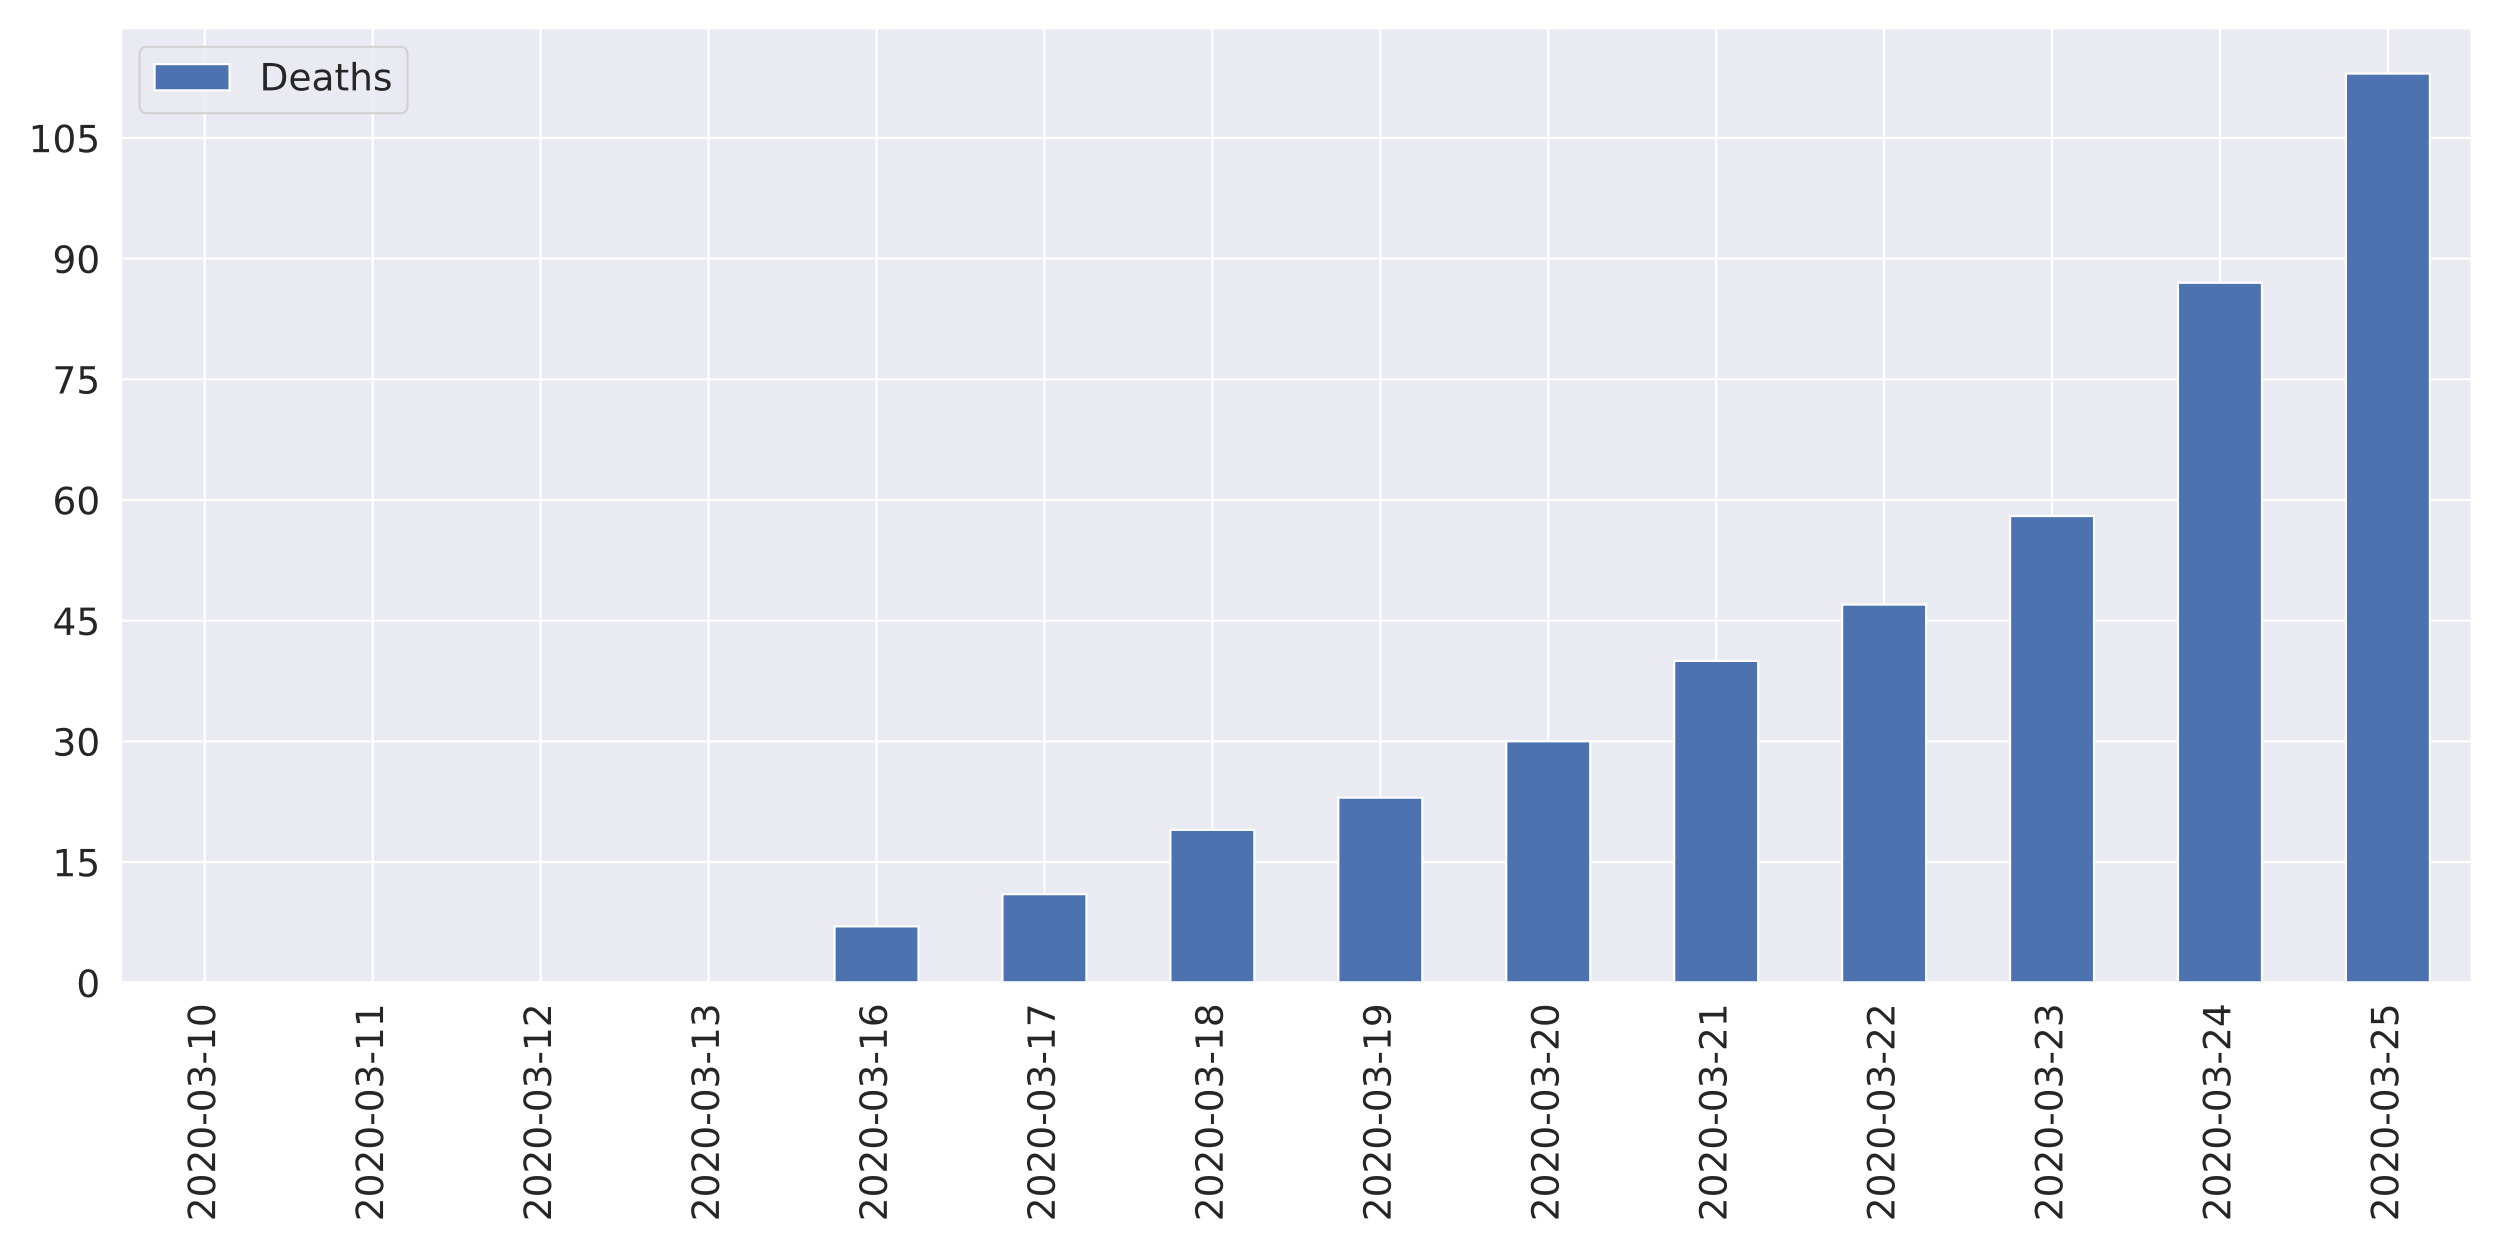
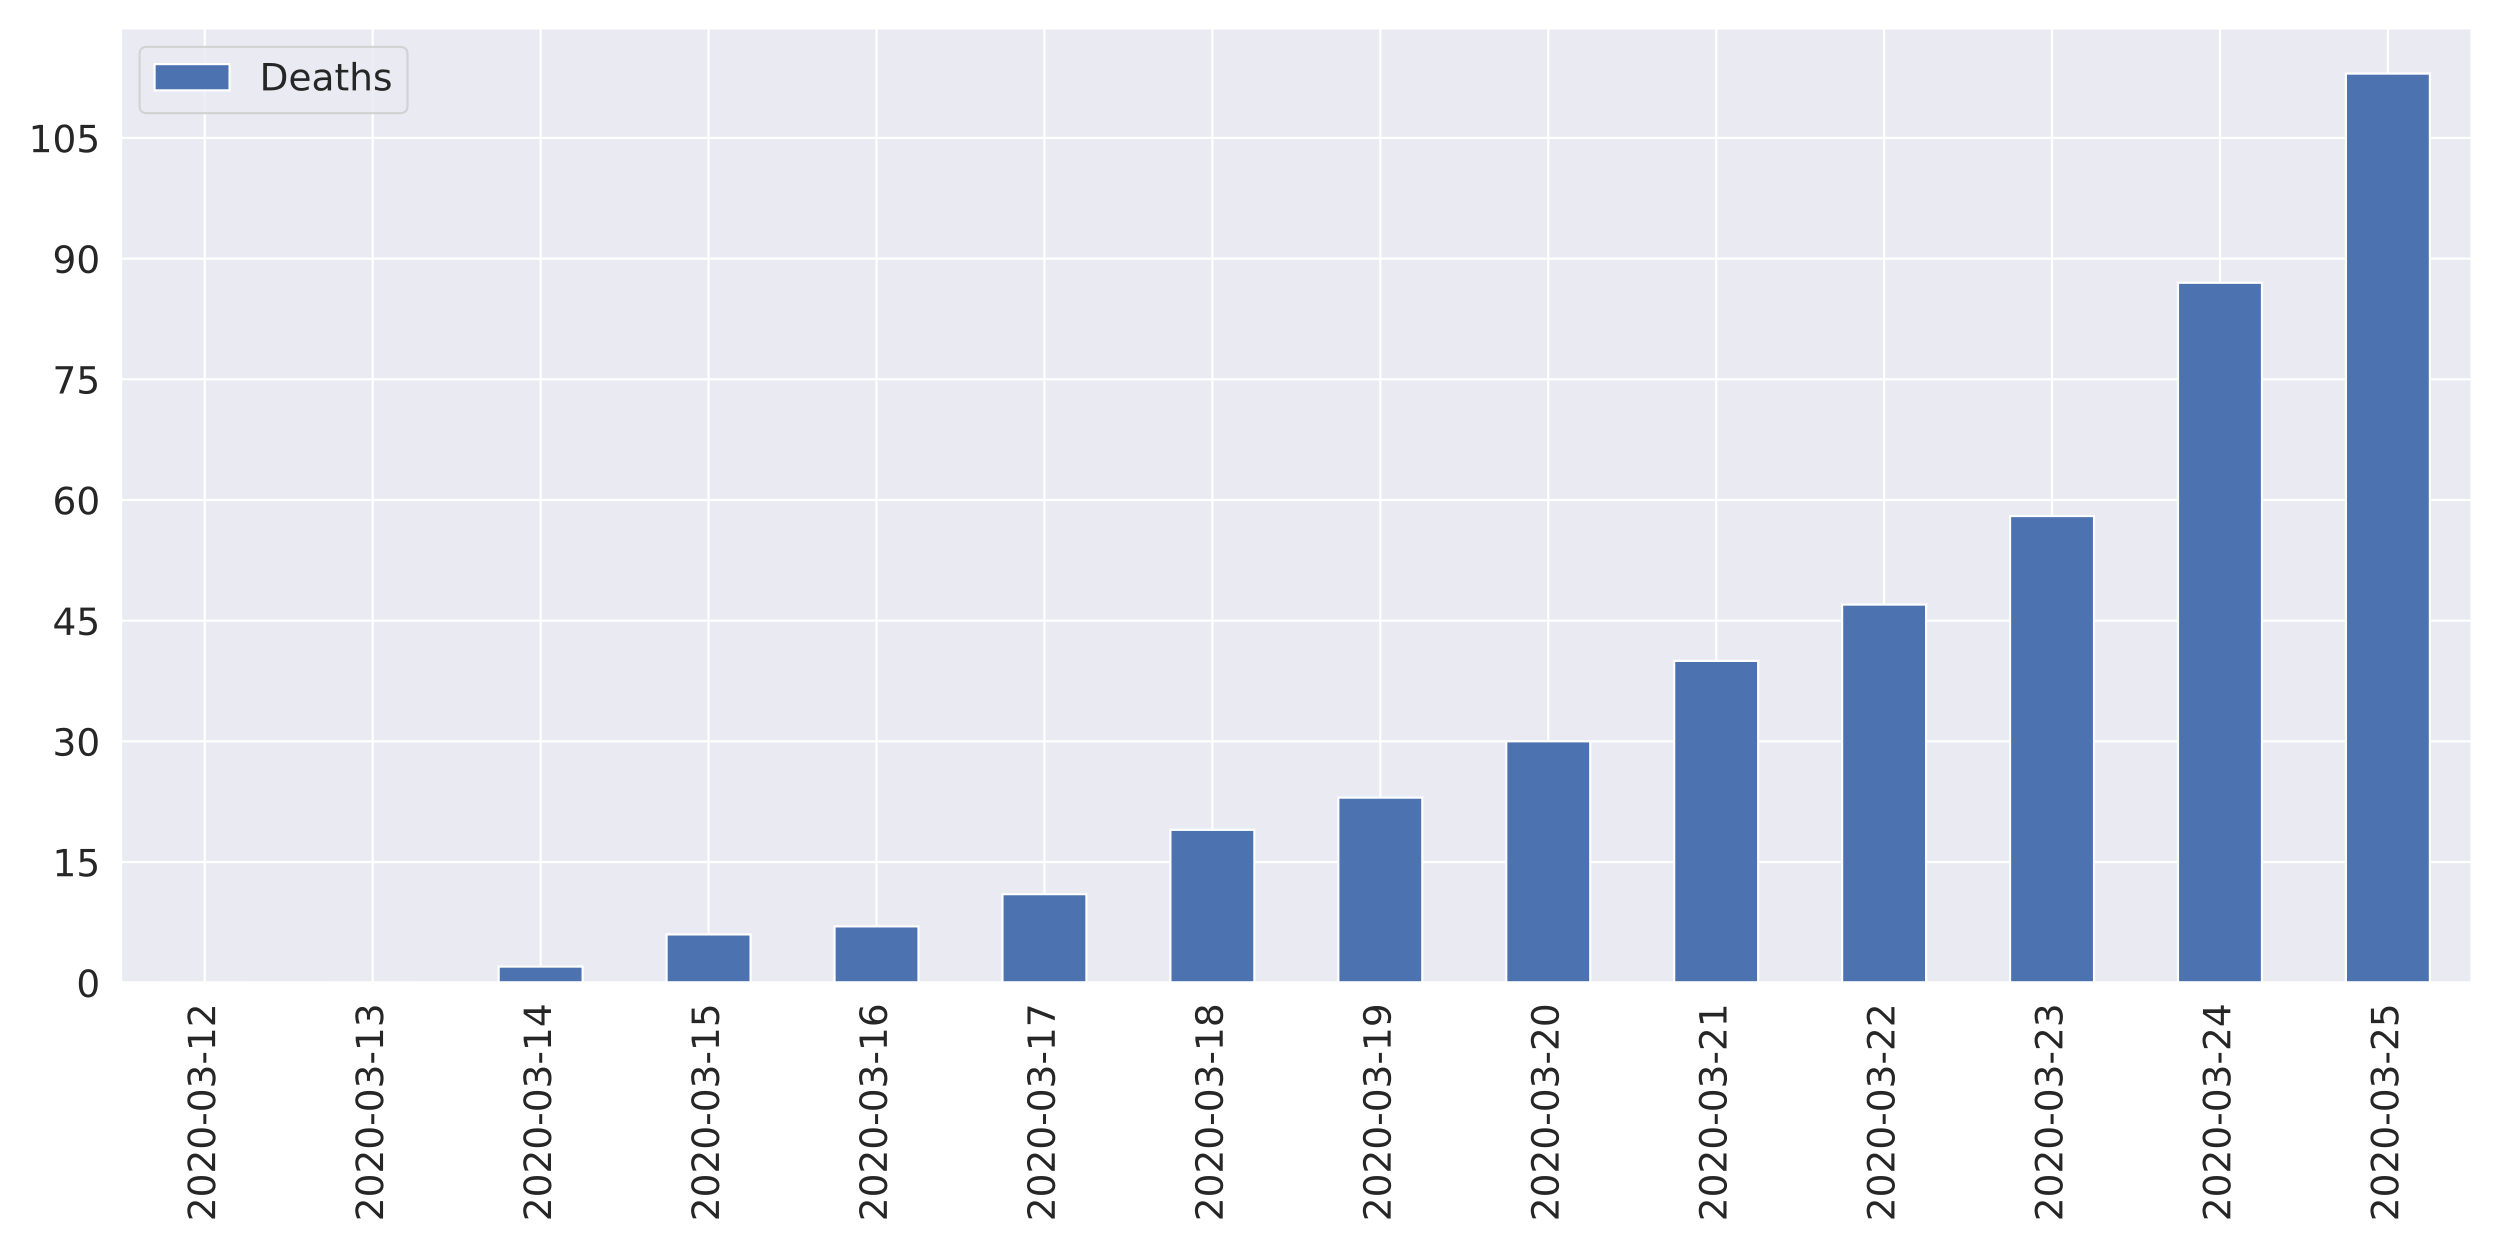
<svg xmlns="http://www.w3.org/2000/svg" xmlns:xlink="http://www.w3.org/1999/xlink" height="576pt" version="1.1" viewBox="0 0 1152 576" width="1152pt">
  <defs>
    <style type="text/css">
*{stroke-linecap:butt;stroke-linejoin:round;}
  </style>
  </defs>
  <g id="figure_1">
    <g id="patch_1">
      <path d="M 0 576  L 1152 576  L 1152 0  L 0 0  z " style="fill:#ffffff;" />
    </g>
    <g id="axes_1">
      <g id="patch_2">
        <path d="M 55.67 452.83  L 1139.04 452.83  L 1139.04 12.96  L 55.67 12.96  z " style="fill:#eaeaf2;" />
      </g>
      <g id="matplotlib.axis_1">
        <g id="xtick_1">
          <g id="line2d_1">
            <path clip-path="url(#p32ae984a57)" d="M 94.362 452.83  L 94.362 12.96  " style="fill:none;stroke:#ffffff;stroke-linecap:round;" />
          </g>
          <g id="text_1">
            <defs>
              <path d="M 19.188 8.297  L 53.609 8.297  L 53.609 0  L 7.328 0  L 7.328 8.297  Q 12.938 14.109 22.625 23.891  Q 32.328 33.688 34.812 36.531  Q 39.547 41.844 41.422 45.531  Q 43.312 49.219 43.312 52.781  Q 43.312 58.594 39.234 62.25  Q 35.156 65.922 28.609 65.922  Q 23.969 65.922 18.812 64.312  Q 13.672 62.703 7.812 59.422  L 7.812 69.391  Q 13.766 71.781 18.938 73  Q 24.125 74.219 28.422 74.219  Q 39.75 74.219 46.484 68.547  Q 53.219 62.891 53.219 53.422  Q 53.219 48.922 51.531 44.891  Q 49.859 40.875 45.406 35.406  Q 44.188 33.984 37.641 27.219  Q 31.109 20.453 19.188 8.297  z " id="DejaVuSans-50" />
              <path d="M 31.781 66.406  Q 24.172 66.406 20.328 58.906  Q 16.5 51.422 16.5 36.375  Q 16.5 21.391 20.328 13.891  Q 24.172 6.391 31.781 6.391  Q 39.453 6.391 43.281 13.891  Q 47.125 21.391 47.125 36.375  Q 47.125 51.422 43.281 58.906  Q 39.453 66.406 31.781 66.406  z M 31.781 74.219  Q 44.047 74.219 50.516 64.516  Q 56.984 54.828 56.984 36.375  Q 56.984 17.969 50.516 8.266  Q 44.047 -1.422 31.781 -1.422  Q 19.531 -1.422 13.062 8.266  Q 6.594 17.969 6.594 36.375  Q 6.594 54.828 13.062 64.516  Q 19.531 74.219 31.781 74.219  z " id="DejaVuSans-48" />
              <path d="M 4.891 31.391  L 31.203 31.391  L 31.203 23.391  L 4.891 23.391  z " id="DejaVuSans-45" />
              <path d="M 40.578 39.312  Q 47.656 37.797 51.625 33  Q 55.609 28.219 55.609 21.188  Q 55.609 10.406 48.188 4.484  Q 40.766 -1.422 27.094 -1.422  Q 22.516 -1.422 17.656 -0.516  Q 12.797 0.391 7.625 2.203  L 7.625 11.719  Q 11.719 9.328 16.594 8.109  Q 21.484 6.891 26.812 6.891  Q 36.078 6.891 40.938 10.547  Q 45.797 14.203 45.797 21.188  Q 45.797 27.641 41.281 31.266  Q 36.766 34.906 28.719 34.906  L 20.219 34.906  L 20.219 43.016  L 29.109 43.016  Q 36.375 43.016 40.234 45.922  Q 44.094 48.828 44.094 54.297  Q 44.094 59.906 40.109 62.906  Q 36.141 65.922 28.719 65.922  Q 24.656 65.922 20.016 65.031  Q 15.375 64.156 9.812 62.312  L 9.812 71.094  Q 15.438 72.656 20.344 73.438  Q 25.25 74.219 29.594 74.219  Q 40.828 74.219 47.359 69.109  Q 53.906 64.016 53.906 55.328  Q 53.906 49.266 50.438 45.094  Q 46.969 40.922 40.578 39.312  z " id="DejaVuSans-51" />
              <path d="M 12.406 8.297  L 28.516 8.297  L 28.516 63.922  L 10.984 60.406  L 10.984 69.391  L 28.422 72.906  L 38.281 72.906  L 38.281 8.297  L 54.391 8.297  L 54.391 0  L 12.406 0  z " id="DejaVuSans-49" />
            </defs>
            <g style="fill:#262626;" transform="translate(99.12999 562.7538)rotate(-90)scale(0.1728 -0.1728)">
              <use xlink:href="#DejaVuSans-50" />
              <use x="63.623" xlink:href="#DejaVuSans-48" />
              <use x="127.246" xlink:href="#DejaVuSans-50" />
              <use x="190.869" xlink:href="#DejaVuSans-48" />
              <use x="254.492" xlink:href="#DejaVuSans-45" />
              <use x="290.576" xlink:href="#DejaVuSans-48" />
              <use x="354.199" xlink:href="#DejaVuSans-51" />
              <use x="417.822" xlink:href="#DejaVuSans-45" />
              <use x="453.906" xlink:href="#DejaVuSans-49" />
-               <use x="517.529" xlink:href="#DejaVuSans-48" />
+               <use x="517.529" xlink:href="#DejaVuSans-50" />
            </g>
          </g>
        </g>
        <g id="xtick_2">
          <g id="line2d_2">
            <path clip-path="url(#p32ae984a57)" d="M 171.745 452.83  L 171.745 12.96  " style="fill:none;stroke:#ffffff;stroke-linecap:round;" />
          </g>
          <g id="text_2">
            <g style="fill:#262626;" transform="translate(176.5136 562.7538)rotate(-90)scale(0.1728 -0.1728)">
              <use xlink:href="#DejaVuSans-50" />
              <use x="63.623" xlink:href="#DejaVuSans-48" />
              <use x="127.246" xlink:href="#DejaVuSans-50" />
              <use x="190.869" xlink:href="#DejaVuSans-48" />
              <use x="254.492" xlink:href="#DejaVuSans-45" />
              <use x="290.576" xlink:href="#DejaVuSans-48" />
              <use x="354.199" xlink:href="#DejaVuSans-51" />
              <use x="417.822" xlink:href="#DejaVuSans-45" />
              <use x="453.906" xlink:href="#DejaVuSans-49" />
-               <use x="517.529" xlink:href="#DejaVuSans-49" />
+               <use x="517.529" xlink:href="#DejaVuSans-51" />
            </g>
          </g>
        </g>
        <g id="xtick_3">
          <g id="line2d_3">
            <path clip-path="url(#p32ae984a57)" d="M 249.129 452.83  L 249.129 12.96  " style="fill:none;stroke:#ffffff;stroke-linecap:round;" />
          </g>
          <g id="text_3">
+             <defs>
+               <path d="M 37.797 64.312  L 12.891 25.391  L 37.797 25.391  z M 35.203 72.906  L 47.609 72.906  L 47.609 25.391  L 58.016 25.391  L 58.016 17.188  L 47.609 17.188  L 47.609 0  L 37.797 0  L 37.797 17.188  L 4.891 17.188  L 4.891 26.703  z " id="DejaVuSans-52" />
+             </defs>
            <g style="fill:#262626;" transform="translate(253.8971 562.7538)rotate(-90)scale(0.1728 -0.1728)">
              <use xlink:href="#DejaVuSans-50" />
              <use x="63.623" xlink:href="#DejaVuSans-48" />
              <use x="127.246" xlink:href="#DejaVuSans-50" />
              <use x="190.869" xlink:href="#DejaVuSans-48" />
              <use x="254.492" xlink:href="#DejaVuSans-45" />
              <use x="290.576" xlink:href="#DejaVuSans-48" />
              <use x="354.199" xlink:href="#DejaVuSans-51" />
              <use x="417.822" xlink:href="#DejaVuSans-45" />
              <use x="453.906" xlink:href="#DejaVuSans-49" />
-               <use x="517.529" xlink:href="#DejaVuSans-50" />
+               <use x="517.529" xlink:href="#DejaVuSans-52" />
            </g>
          </g>
        </g>
        <g id="xtick_4">
          <g id="line2d_4">
            <path clip-path="url(#p32ae984a57)" d="M 326.512 452.83  L 326.512 12.96  " style="fill:none;stroke:#ffffff;stroke-linecap:round;" />
          </g>
          <g id="text_4">
+             <defs>
+               <path d="M 10.797 72.906  L 49.516 72.906  L 49.516 64.594  L 19.828 64.594  L 19.828 46.734  Q 21.969 47.469 24.109 47.828  Q 26.266 48.188 28.422 48.188  Q 40.625 48.188 47.75 41.5  Q 54.891 34.812 54.891 23.391  Q 54.891 11.625 47.562 5.094  Q 40.234 -1.422 26.906 -1.422  Q 22.312 -1.422 17.547 -0.641  Q 12.797 0.141 7.719 1.703  L 7.719 11.625  Q 12.109 9.234 16.797 8.062  Q 21.484 6.891 26.703 6.891  Q 35.156 6.891 40.078 11.328  Q 45.016 15.766 45.016 23.391  Q 45.016 31 40.078 35.438  Q 35.156 39.891 26.703 39.891  Q 22.75 39.891 18.812 39.016  Q 14.891 38.141 10.797 36.281  z " id="DejaVuSans-53" />
+             </defs>
            <g style="fill:#262626;" transform="translate(331.2807 562.7538)rotate(-90)scale(0.1728 -0.1728)">
              <use xlink:href="#DejaVuSans-50" />
              <use x="63.623" xlink:href="#DejaVuSans-48" />
              <use x="127.246" xlink:href="#DejaVuSans-50" />
              <use x="190.869" xlink:href="#DejaVuSans-48" />
              <use x="254.492" xlink:href="#DejaVuSans-45" />
              <use x="290.576" xlink:href="#DejaVuSans-48" />
              <use x="354.199" xlink:href="#DejaVuSans-51" />
              <use x="417.822" xlink:href="#DejaVuSans-45" />
              <use x="453.906" xlink:href="#DejaVuSans-49" />
-               <use x="517.529" xlink:href="#DejaVuSans-51" />
+               <use x="517.529" xlink:href="#DejaVuSans-53" />
            </g>
          </g>
        </g>
        <g id="xtick_5">
          <g id="line2d_5">
            <path clip-path="url(#p32ae984a57)" d="M 403.896 452.83  L 403.896 12.96  " style="fill:none;stroke:#ffffff;stroke-linecap:round;" />
          </g>
          <g id="text_5">
            <defs>
              <path d="M 33.016 40.375  Q 26.375 40.375 22.484 35.828  Q 18.609 31.297 18.609 23.391  Q 18.609 15.531 22.484 10.953  Q 26.375 6.391 33.016 6.391  Q 39.656 6.391 43.531 10.953  Q 47.406 15.531 47.406 23.391  Q 47.406 31.297 43.531 35.828  Q 39.656 40.375 33.016 40.375  z M 52.594 71.297  L 52.594 62.312  Q 48.875 64.062 45.094 64.984  Q 41.312 65.922 37.594 65.922  Q 27.828 65.922 22.672 59.328  Q 17.531 52.734 16.797 39.406  Q 19.672 43.656 24.016 45.922  Q 28.375 48.188 33.594 48.188  Q 44.578 48.188 50.953 41.516  Q 57.328 34.859 57.328 23.391  Q 57.328 12.156 50.688 5.359  Q 44.047 -1.422 33.016 -1.422  Q 20.359 -1.422 13.672 8.266  Q 6.984 17.969 6.984 36.375  Q 6.984 53.656 15.188 63.938  Q 23.391 74.219 37.203 74.219  Q 40.922 74.219 44.703 73.484  Q 48.484 72.75 52.594 71.297  z " id="DejaVuSans-54" />
            </defs>
            <g style="fill:#262626;" transform="translate(408.6643 562.7538)rotate(-90)scale(0.1728 -0.1728)">
              <use xlink:href="#DejaVuSans-50" />
              <use x="63.623" xlink:href="#DejaVuSans-48" />
              <use x="127.246" xlink:href="#DejaVuSans-50" />
              <use x="190.869" xlink:href="#DejaVuSans-48" />
              <use x="254.492" xlink:href="#DejaVuSans-45" />
              <use x="290.576" xlink:href="#DejaVuSans-48" />
              <use x="354.199" xlink:href="#DejaVuSans-51" />
              <use x="417.822" xlink:href="#DejaVuSans-45" />
              <use x="453.906" xlink:href="#DejaVuSans-49" />
              <use x="517.529" xlink:href="#DejaVuSans-54" />
            </g>
          </g>
        </g>
        <g id="xtick_6">
          <g id="line2d_6">
            <path clip-path="url(#p32ae984a57)" d="M 481.28 452.83  L 481.28 12.96  " style="fill:none;stroke:#ffffff;stroke-linecap:round;" />
          </g>
          <g id="text_6">
            <defs>
              <path d="M 8.203 72.906  L 55.078 72.906  L 55.078 68.703  L 28.609 0  L 18.312 0  L 43.219 64.594  L 8.203 64.594  z " id="DejaVuSans-55" />
            </defs>
            <g style="fill:#262626;" transform="translate(486.0478 562.7538)rotate(-90)scale(0.1728 -0.1728)">
              <use xlink:href="#DejaVuSans-50" />
              <use x="63.623" xlink:href="#DejaVuSans-48" />
              <use x="127.246" xlink:href="#DejaVuSans-50" />
              <use x="190.869" xlink:href="#DejaVuSans-48" />
              <use x="254.492" xlink:href="#DejaVuSans-45" />
              <use x="290.576" xlink:href="#DejaVuSans-48" />
              <use x="354.199" xlink:href="#DejaVuSans-51" />
              <use x="417.822" xlink:href="#DejaVuSans-45" />
              <use x="453.906" xlink:href="#DejaVuSans-49" />
              <use x="517.529" xlink:href="#DejaVuSans-55" />
            </g>
          </g>
        </g>
        <g id="xtick_7">
          <g id="line2d_7">
            <path clip-path="url(#p32ae984a57)" d="M 558.663 452.83  L 558.663 12.96  " style="fill:none;stroke:#ffffff;stroke-linecap:round;" />
          </g>
          <g id="text_7">
            <defs>
              <path d="M 31.781 34.625  Q 24.75 34.625 20.719 30.859  Q 16.703 27.094 16.703 20.516  Q 16.703 13.922 20.719 10.156  Q 24.75 6.391 31.781 6.391  Q 38.812 6.391 42.859 10.172  Q 46.922 13.969 46.922 20.516  Q 46.922 27.094 42.891 30.859  Q 38.875 34.625 31.781 34.625  z M 21.922 38.812  Q 15.578 40.375 12.031 44.719  Q 8.5 49.078 8.5 55.328  Q 8.5 64.062 14.719 69.141  Q 20.953 74.219 31.781 74.219  Q 42.672 74.219 48.875 69.141  Q 55.078 64.062 55.078 55.328  Q 55.078 49.078 51.531 44.719  Q 48 40.375 41.703 38.812  Q 48.828 37.156 52.797 32.312  Q 56.781 27.484 56.781 20.516  Q 56.781 9.906 50.312 4.234  Q 43.844 -1.422 31.781 -1.422  Q 19.734 -1.422 13.25 4.234  Q 6.781 9.906 6.781 20.516  Q 6.781 27.484 10.781 32.312  Q 14.797 37.156 21.922 38.812  z M 18.312 54.391  Q 18.312 48.734 21.844 45.562  Q 25.391 42.391 31.781 42.391  Q 38.141 42.391 41.719 45.562  Q 45.312 48.734 45.312 54.391  Q 45.312 60.062 41.719 63.234  Q 38.141 66.406 31.781 66.406  Q 25.391 66.406 21.844 63.234  Q 18.312 60.062 18.312 54.391  z " id="DejaVuSans-56" />
            </defs>
            <g style="fill:#262626;" transform="translate(563.4314 562.7538)rotate(-90)scale(0.1728 -0.1728)">
              <use xlink:href="#DejaVuSans-50" />
              <use x="63.623" xlink:href="#DejaVuSans-48" />
              <use x="127.246" xlink:href="#DejaVuSans-50" />
              <use x="190.869" xlink:href="#DejaVuSans-48" />
              <use x="254.492" xlink:href="#DejaVuSans-45" />
              <use x="290.576" xlink:href="#DejaVuSans-48" />
              <use x="354.199" xlink:href="#DejaVuSans-51" />
              <use x="417.822" xlink:href="#DejaVuSans-45" />
              <use x="453.906" xlink:href="#DejaVuSans-49" />
              <use x="517.529" xlink:href="#DejaVuSans-56" />
            </g>
          </g>
        </g>
        <g id="xtick_8">
          <g id="line2d_8">
            <path clip-path="url(#p32ae984a57)" d="M 636.047 452.83  L 636.047 12.96  " style="fill:none;stroke:#ffffff;stroke-linecap:round;" />
          </g>
          <g id="text_8">
            <defs>
              <path d="M 10.984 1.516  L 10.984 10.5  Q 14.703 8.734 18.5 7.812  Q 22.312 6.891 25.984 6.891  Q 35.75 6.891 40.891 13.453  Q 46.047 20.016 46.781 33.406  Q 43.953 29.203 39.594 26.953  Q 35.25 24.703 29.984 24.703  Q 19.047 24.703 12.672 31.312  Q 6.297 37.938 6.297 49.422  Q 6.297 60.641 12.938 67.422  Q 19.578 74.219 30.609 74.219  Q 43.266 74.219 49.922 64.516  Q 56.594 54.828 56.594 36.375  Q 56.594 19.141 48.406 8.859  Q 40.234 -1.422 26.422 -1.422  Q 22.703 -1.422 18.891 -0.688  Q 15.094 0.047 10.984 1.516  z M 30.609 32.422  Q 37.25 32.422 41.125 36.953  Q 45.016 41.5 45.016 49.422  Q 45.016 57.281 41.125 61.844  Q 37.25 66.406 30.609 66.406  Q 23.969 66.406 20.094 61.844  Q 16.219 57.281 16.219 49.422  Q 16.219 41.5 20.094 36.953  Q 23.969 32.422 30.609 32.422  z " id="DejaVuSans-57" />
            </defs>
            <g style="fill:#262626;" transform="translate(640.815 562.7538)rotate(-90)scale(0.1728 -0.1728)">
              <use xlink:href="#DejaVuSans-50" />
              <use x="63.623" xlink:href="#DejaVuSans-48" />
              <use x="127.246" xlink:href="#DejaVuSans-50" />
              <use x="190.869" xlink:href="#DejaVuSans-48" />
              <use x="254.492" xlink:href="#DejaVuSans-45" />
              <use x="290.576" xlink:href="#DejaVuSans-48" />
              <use x="354.199" xlink:href="#DejaVuSans-51" />
              <use x="417.822" xlink:href="#DejaVuSans-45" />
              <use x="453.906" xlink:href="#DejaVuSans-49" />
              <use x="517.529" xlink:href="#DejaVuSans-57" />
            </g>
          </g>
        </g>
        <g id="xtick_9">
          <g id="line2d_9">
            <path clip-path="url(#p32ae984a57)" d="M 713.43 452.83  L 713.43 12.96  " style="fill:none;stroke:#ffffff;stroke-linecap:round;" />
          </g>
          <g id="text_9">
            <g style="fill:#262626;" transform="translate(718.1986 562.7538)rotate(-90)scale(0.1728 -0.1728)">
              <use xlink:href="#DejaVuSans-50" />
              <use x="63.623" xlink:href="#DejaVuSans-48" />
              <use x="127.246" xlink:href="#DejaVuSans-50" />
              <use x="190.869" xlink:href="#DejaVuSans-48" />
              <use x="254.492" xlink:href="#DejaVuSans-45" />
              <use x="290.576" xlink:href="#DejaVuSans-48" />
              <use x="354.199" xlink:href="#DejaVuSans-51" />
              <use x="417.822" xlink:href="#DejaVuSans-45" />
              <use x="453.906" xlink:href="#DejaVuSans-50" />
              <use x="517.529" xlink:href="#DejaVuSans-48" />
            </g>
          </g>
        </g>
        <g id="xtick_10">
          <g id="line2d_10">
            <path clip-path="url(#p32ae984a57)" d="M 790.814 452.83  L 790.814 12.96  " style="fill:none;stroke:#ffffff;stroke-linecap:round;" />
          </g>
          <g id="text_10">
            <g style="fill:#262626;" transform="translate(795.5821 562.7538)rotate(-90)scale(0.1728 -0.1728)">
              <use xlink:href="#DejaVuSans-50" />
              <use x="63.623" xlink:href="#DejaVuSans-48" />
              <use x="127.246" xlink:href="#DejaVuSans-50" />
              <use x="190.869" xlink:href="#DejaVuSans-48" />
              <use x="254.492" xlink:href="#DejaVuSans-45" />
              <use x="290.576" xlink:href="#DejaVuSans-48" />
              <use x="354.199" xlink:href="#DejaVuSans-51" />
              <use x="417.822" xlink:href="#DejaVuSans-45" />
              <use x="453.906" xlink:href="#DejaVuSans-50" />
              <use x="517.529" xlink:href="#DejaVuSans-49" />
            </g>
          </g>
        </g>
        <g id="xtick_11">
          <g id="line2d_11">
            <path clip-path="url(#p32ae984a57)" d="M 868.197 452.83  L 868.197 12.96  " style="fill:none;stroke:#ffffff;stroke-linecap:round;" />
          </g>
          <g id="text_11">
            <g style="fill:#262626;" transform="translate(872.9657 562.7538)rotate(-90)scale(0.1728 -0.1728)">
              <use xlink:href="#DejaVuSans-50" />
              <use x="63.623" xlink:href="#DejaVuSans-48" />
              <use x="127.246" xlink:href="#DejaVuSans-50" />
              <use x="190.869" xlink:href="#DejaVuSans-48" />
              <use x="254.492" xlink:href="#DejaVuSans-45" />
              <use x="290.576" xlink:href="#DejaVuSans-48" />
              <use x="354.199" xlink:href="#DejaVuSans-51" />
              <use x="417.822" xlink:href="#DejaVuSans-45" />
              <use x="453.906" xlink:href="#DejaVuSans-50" />
              <use x="517.529" xlink:href="#DejaVuSans-50" />
            </g>
          </g>
        </g>
        <g id="xtick_12">
          <g id="line2d_12">
            <path clip-path="url(#p32ae984a57)" d="M 945.581 452.83  L 945.581 12.96  " style="fill:none;stroke:#ffffff;stroke-linecap:round;" />
          </g>
          <g id="text_12">
            <g style="fill:#262626;" transform="translate(950.3493 562.7538)rotate(-90)scale(0.1728 -0.1728)">
              <use xlink:href="#DejaVuSans-50" />
              <use x="63.623" xlink:href="#DejaVuSans-48" />
              <use x="127.246" xlink:href="#DejaVuSans-50" />
              <use x="190.869" xlink:href="#DejaVuSans-48" />
              <use x="254.492" xlink:href="#DejaVuSans-45" />
              <use x="290.576" xlink:href="#DejaVuSans-48" />
              <use x="354.199" xlink:href="#DejaVuSans-51" />
              <use x="417.822" xlink:href="#DejaVuSans-45" />
              <use x="453.906" xlink:href="#DejaVuSans-50" />
              <use x="517.529" xlink:href="#DejaVuSans-51" />
            </g>
          </g>
        </g>
        <g id="xtick_13">
          <g id="line2d_13">
            <path clip-path="url(#p32ae984a57)" d="M 1022.965 452.83  L 1022.965 12.96  " style="fill:none;stroke:#ffffff;stroke-linecap:round;" />
          </g>
          <g id="text_13">
-             <defs>
-               <path d="M 37.797 64.312  L 12.891 25.391  L 37.797 25.391  z M 35.203 72.906  L 47.609 72.906  L 47.609 25.391  L 58.016 25.391  L 58.016 17.188  L 47.609 17.188  L 47.609 0  L 37.797 0  L 37.797 17.188  L 4.891 17.188  L 4.891 26.703  z " id="DejaVuSans-52" />
-             </defs>
            <g style="fill:#262626;" transform="translate(1027.733 562.7538)rotate(-90)scale(0.1728 -0.1728)">
              <use xlink:href="#DejaVuSans-50" />
              <use x="63.623" xlink:href="#DejaVuSans-48" />
              <use x="127.246" xlink:href="#DejaVuSans-50" />
              <use x="190.869" xlink:href="#DejaVuSans-48" />
              <use x="254.492" xlink:href="#DejaVuSans-45" />
              <use x="290.576" xlink:href="#DejaVuSans-48" />
              <use x="354.199" xlink:href="#DejaVuSans-51" />
              <use x="417.822" xlink:href="#DejaVuSans-45" />
              <use x="453.906" xlink:href="#DejaVuSans-50" />
              <use x="517.529" xlink:href="#DejaVuSans-52" />
            </g>
          </g>
        </g>
        <g id="xtick_14">
          <g id="line2d_14">
            <path clip-path="url(#p32ae984a57)" d="M 1100.348 452.83  L 1100.348 12.96  " style="fill:none;stroke:#ffffff;stroke-linecap:round;" />
          </g>
          <g id="text_14">
-             <defs>
-               <path d="M 10.797 72.906  L 49.516 72.906  L 49.516 64.594  L 19.828 64.594  L 19.828 46.734  Q 21.969 47.469 24.109 47.828  Q 26.266 48.188 28.422 48.188  Q 40.625 48.188 47.75 41.5  Q 54.891 34.812 54.891 23.391  Q 54.891 11.625 47.562 5.094  Q 40.234 -1.422 26.906 -1.422  Q 22.312 -1.422 17.547 -0.641  Q 12.797 0.141 7.719 1.703  L 7.719 11.625  Q 12.109 9.234 16.797 8.062  Q 21.484 6.891 26.703 6.891  Q 35.156 6.891 40.078 11.328  Q 45.016 15.766 45.016 23.391  Q 45.016 31 40.078 35.438  Q 35.156 39.891 26.703 39.891  Q 22.75 39.891 18.812 39.016  Q 14.891 38.141 10.797 36.281  z " id="DejaVuSans-53" />
-             </defs>
            <g style="fill:#262626;" transform="translate(1105.116 562.7538)rotate(-90)scale(0.1728 -0.1728)">
              <use xlink:href="#DejaVuSans-50" />
              <use x="63.623" xlink:href="#DejaVuSans-48" />
              <use x="127.246" xlink:href="#DejaVuSans-50" />
              <use x="190.869" xlink:href="#DejaVuSans-48" />
              <use x="254.492" xlink:href="#DejaVuSans-45" />
              <use x="290.576" xlink:href="#DejaVuSans-48" />
              <use x="354.199" xlink:href="#DejaVuSans-51" />
              <use x="417.822" xlink:href="#DejaVuSans-45" />
              <use x="453.906" xlink:href="#DejaVuSans-50" />
              <use x="517.529" xlink:href="#DejaVuSans-53" />
            </g>
          </g>
        </g>
      </g>
      <g id="matplotlib.axis_2">
        <g id="ytick_1">
          <g id="line2d_15">
            <path clip-path="url(#p32ae984a57)" d="M 55.67 452.83  L 1139.04 452.83  " style="fill:none;stroke:#ffffff;stroke-linecap:round;" />
          </g>
          <g id="text_15">
            <g style="fill:#262626;" transform="translate(35.1756 459.3951)scale(0.1728 -0.1728)">
              <use xlink:href="#DejaVuSans-48" />
            </g>
          </g>
        </g>
        <g id="ytick_2">
          <g id="line2d_16">
            <path clip-path="url(#p32ae984a57)" d="M 55.67 397.221  L 1139.04 397.221  " style="fill:none;stroke:#ffffff;stroke-linecap:round;" />
          </g>
          <g id="text_16">
            <g style="fill:#262626;" transform="translate(24.1812 403.7857)scale(0.1728 -0.1728)">
              <use xlink:href="#DejaVuSans-49" />
              <use x="63.623" xlink:href="#DejaVuSans-53" />
            </g>
          </g>
        </g>
        <g id="ytick_3">
          <g id="line2d_17">
            <path clip-path="url(#p32ae984a57)" d="M 55.67 341.611  L 1139.04 341.611  " style="fill:none;stroke:#ffffff;stroke-linecap:round;" />
          </g>
          <g id="text_17">
            <g style="fill:#262626;" transform="translate(24.1812 348.1763)scale(0.1728 -0.1728)">
              <use xlink:href="#DejaVuSans-51" />
              <use x="63.623" xlink:href="#DejaVuSans-48" />
            </g>
          </g>
        </g>
        <g id="ytick_4">
          <g id="line2d_18">
            <path clip-path="url(#p32ae984a57)" d="M 55.67 286.002  L 1139.04 286.002  " style="fill:none;stroke:#ffffff;stroke-linecap:round;" />
          </g>
          <g id="text_18">
            <g style="fill:#262626;" transform="translate(24.1812 292.567)scale(0.1728 -0.1728)">
              <use xlink:href="#DejaVuSans-52" />
              <use x="63.623" xlink:href="#DejaVuSans-53" />
            </g>
          </g>
        </g>
        <g id="ytick_5">
          <g id="line2d_19">
            <path clip-path="url(#p32ae984a57)" d="M 55.67 230.393  L 1139.04 230.393  " style="fill:none;stroke:#ffffff;stroke-linecap:round;" />
          </g>
          <g id="text_19">
            <g style="fill:#262626;" transform="translate(24.1812 236.9576)scale(0.1728 -0.1728)">
              <use xlink:href="#DejaVuSans-54" />
              <use x="63.623" xlink:href="#DejaVuSans-48" />
            </g>
          </g>
        </g>
        <g id="ytick_6">
          <g id="line2d_20">
            <path clip-path="url(#p32ae984a57)" d="M 55.67 174.783  L 1139.04 174.783  " style="fill:none;stroke:#ffffff;stroke-linecap:round;" />
          </g>
          <g id="text_20">
            <g style="fill:#262626;" transform="translate(24.1812 181.3483)scale(0.1728 -0.1728)">
              <use xlink:href="#DejaVuSans-55" />
              <use x="63.623" xlink:href="#DejaVuSans-53" />
            </g>
          </g>
        </g>
        <g id="ytick_7">
          <g id="line2d_21">
            <path clip-path="url(#p32ae984a57)" d="M 55.67 119.174  L 1139.04 119.174  " style="fill:none;stroke:#ffffff;stroke-linecap:round;" />
          </g>
          <g id="text_21">
            <g style="fill:#262626;" transform="translate(24.1812 125.7389)scale(0.1728 -0.1728)">
              <use xlink:href="#DejaVuSans-57" />
              <use x="63.623" xlink:href="#DejaVuSans-48" />
            </g>
          </g>
        </g>
        <g id="ytick_8">
          <g id="line2d_22">
            <path clip-path="url(#p32ae984a57)" d="M 55.67 63.565  L 1139.04 63.565  " style="fill:none;stroke:#ffffff;stroke-linecap:round;" />
          </g>
          <g id="text_22">
            <g style="fill:#262626;" transform="translate(13.1868 70.12956)scale(0.1728 -0.1728)">
              <use xlink:href="#DejaVuSans-49" />
              <use x="63.623" xlink:href="#DejaVuSans-48" />
              <use x="127.246" xlink:href="#DejaVuSans-53" />
            </g>
          </g>
        </g>
      </g>
      <g id="patch_3">
        <path clip-path="url(#p32ae984a57)" d="M 75.016 452.83  L 113.708 452.83  L 113.708 452.83  L 75.016 452.83  z " style="fill:#4c72b0;stroke:#ffffff;stroke-linejoin:miter;" />
      </g>
      <g id="patch_4">
        <path clip-path="url(#p32ae984a57)" d="M 152.399 452.83  L 191.091 452.83  L 191.091 452.83  L 152.399 452.83  z " style="fill:#4c72b0;stroke:#ffffff;stroke-linejoin:miter;" />
      </g>
      <g id="patch_5">
-         <path clip-path="url(#p32ae984a57)" d="M 229.783 452.83  L 268.475 452.83  L 268.475 452.83  L 229.783 452.83  z " style="fill:#4c72b0;stroke:#ffffff;stroke-linejoin:miter;" />
+         <path clip-path="url(#p32ae984a57)" d="M 229.783 452.83  L 268.475 452.83  L 268.475 445.415  L 229.783 445.415  z " style="fill:#4c72b0;stroke:#ffffff;stroke-linejoin:miter;" />
      </g>
      <g id="patch_6">
-         <path clip-path="url(#p32ae984a57)" d="M 307.167 452.83  L 345.858 452.83  L 345.858 452.83  L 307.167 452.83  z " style="fill:#4c72b0;stroke:#ffffff;stroke-linejoin:miter;" />
+         <path clip-path="url(#p32ae984a57)" d="M 307.167 452.83  L 345.858 452.83  L 345.858 430.586  L 307.167 430.586  z " style="fill:#4c72b0;stroke:#ffffff;stroke-linejoin:miter;" />
      </g>
      <g id="patch_7">
        <path clip-path="url(#p32ae984a57)" d="M 384.55 452.83  L 423.242 452.83  L 423.242 426.879  L 384.55 426.879  z " style="fill:#4c72b0;stroke:#ffffff;stroke-linejoin:miter;" />
      </g>
      <g id="patch_8">
        <path clip-path="url(#p32ae984a57)" d="M 461.934 452.83  L 500.626 452.83  L 500.626 412.05  L 461.934 412.05  z " style="fill:#4c72b0;stroke:#ffffff;stroke-linejoin:miter;" />
      </g>
      <g id="patch_9">
        <path clip-path="url(#p32ae984a57)" d="M 539.317 452.83  L 578.009 452.83  L 578.009 382.391  L 539.317 382.391  z " style="fill:#4c72b0;stroke:#ffffff;stroke-linejoin:miter;" />
      </g>
      <g id="patch_10">
        <path clip-path="url(#p32ae984a57)" d="M 616.701 452.83  L 655.393 452.83  L 655.393 367.562  L 616.701 367.562  z " style="fill:#4c72b0;stroke:#ffffff;stroke-linejoin:miter;" />
      </g>
      <g id="patch_11">
        <path clip-path="url(#p32ae984a57)" d="M 694.084 452.83  L 732.776 452.83  L 732.776 341.611  L 694.084 341.611  z " style="fill:#4c72b0;stroke:#ffffff;stroke-linejoin:miter;" />
      </g>
      <g id="patch_12">
        <path clip-path="url(#p32ae984a57)" d="M 771.468 452.83  L 810.16 452.83  L 810.16 304.538  L 771.468 304.538  z " style="fill:#4c72b0;stroke:#ffffff;stroke-linejoin:miter;" />
      </g>
      <g id="patch_13">
        <path clip-path="url(#p32ae984a57)" d="M 848.852 452.83  L 887.543 452.83  L 887.543 278.587  L 848.852 278.587  z " style="fill:#4c72b0;stroke:#ffffff;stroke-linejoin:miter;" />
      </g>
      <g id="patch_14">
        <path clip-path="url(#p32ae984a57)" d="M 926.235 452.83  L 964.927 452.83  L 964.927 237.807  L 926.235 237.807  z " style="fill:#4c72b0;stroke:#ffffff;stroke-linejoin:miter;" />
      </g>
      <g id="patch_15">
        <path clip-path="url(#p32ae984a57)" d="M 1003.619 452.83  L 1042.311 452.83  L 1042.311 130.296  L 1003.619 130.296  z " style="fill:#4c72b0;stroke:#ffffff;stroke-linejoin:miter;" />
      </g>
      <g id="patch_16">
        <path clip-path="url(#p32ae984a57)" d="M 1081.002 452.83  L 1119.694 452.83  L 1119.694 33.906  L 1081.002 33.906  z " style="fill:#4c72b0;stroke:#ffffff;stroke-linejoin:miter;" />
      </g>
      <g id="patch_17">
        <path d="M 55.67 452.83  L 55.67 12.96  " style="fill:none;stroke:#ffffff;stroke-linecap:square;stroke-linejoin:miter;stroke-width:1.25;" />
      </g>
      <g id="patch_18">
        <path d="M 1139.04 452.83  L 1139.04 12.96  " style="fill:none;stroke:#ffffff;stroke-linecap:square;stroke-linejoin:miter;stroke-width:1.25;" />
      </g>
      <g id="patch_19">
        <path d="M 55.67 452.83  L 1139.04 452.83  " style="fill:none;stroke:#ffffff;stroke-linecap:square;stroke-linejoin:miter;stroke-width:1.25;" />
      </g>
      <g id="patch_20">
        <path d="M 55.67 12.96  L 1139.04 12.96  " style="fill:none;stroke:#ffffff;stroke-linecap:square;stroke-linejoin:miter;stroke-width:1.25;" />
      </g>
      <g id="legend_1">
        <g id="patch_21">
          <path d="M 67.766 52.148  L 184.317 52.148  Q 187.773 52.148 187.773 48.692  L 187.773 25.056  Q 187.773 21.6 184.317 21.6  L 67.766 21.6  Q 64.31 21.6 64.31 25.056  L 64.31 48.692  Q 64.31 52.148 67.766 52.148  z " style="fill:#eaeaf2;opacity:0.8;stroke:#cccccc;stroke-linejoin:miter;" />
        </g>
        <g id="patch_22">
          <path d="M 71.222 41.642  L 105.782 41.642  L 105.782 29.546  L 71.222 29.546  z " style="fill:#4c72b0;stroke:#ffffff;stroke-linejoin:miter;" />
        </g>
        <g id="text_23">
          <defs>
            <path d="M 19.672 64.797  L 19.672 8.109  L 31.594 8.109  Q 46.688 8.109 53.688 14.938  Q 60.688 21.781 60.688 36.531  Q 60.688 51.172 53.688 57.984  Q 46.688 64.797 31.594 64.797  z M 9.812 72.906  L 30.078 72.906  Q 51.266 72.906 61.172 64.094  Q 71.094 55.281 71.094 36.531  Q 71.094 17.672 61.125 8.828  Q 51.172 0 30.078 0  L 9.812 0  z " id="DejaVuSans-68" />
            <path d="M 56.203 29.594  L 56.203 25.203  L 14.891 25.203  Q 15.484 15.922 20.484 11.062  Q 25.484 6.203 34.422 6.203  Q 39.594 6.203 44.453 7.469  Q 49.312 8.734 54.109 11.281  L 54.109 2.781  Q 49.266 0.734 44.188 -0.344  Q 39.109 -1.422 33.891 -1.422  Q 20.797 -1.422 13.156 6.188  Q 5.516 13.812 5.516 26.812  Q 5.516 40.234 12.766 48.109  Q 20.016 56 32.328 56  Q 43.359 56 49.781 48.891  Q 56.203 41.797 56.203 29.594  z M 47.219 32.234  Q 47.125 39.594 43.094 43.984  Q 39.062 48.391 32.422 48.391  Q 24.906 48.391 20.391 44.141  Q 15.875 39.891 15.188 32.172  z " id="DejaVuSans-101" />
            <path d="M 34.281 27.484  Q 23.391 27.484 19.188 25  Q 14.984 22.516 14.984 16.5  Q 14.984 11.719 18.141 8.906  Q 21.297 6.109 26.703 6.109  Q 34.188 6.109 38.703 11.406  Q 43.219 16.703 43.219 25.484  L 43.219 27.484  z M 52.203 31.203  L 52.203 0  L 43.219 0  L 43.219 8.297  Q 40.141 3.328 35.547 0.953  Q 30.953 -1.422 24.312 -1.422  Q 15.922 -1.422 10.953 3.297  Q 6 8.016 6 15.922  Q 6 25.141 12.172 29.828  Q 18.359 34.516 30.609 34.516  L 43.219 34.516  L 43.219 35.406  Q 43.219 41.609 39.141 45  Q 35.062 48.391 27.688 48.391  Q 23 48.391 18.547 47.266  Q 14.109 46.141 10.016 43.891  L 10.016 52.203  Q 14.938 54.109 19.578 55.047  Q 24.219 56 28.609 56  Q 40.484 56 46.344 49.844  Q 52.203 43.703 52.203 31.203  z " id="DejaVuSans-97" />
            <path d="M 18.312 70.219  L 18.312 54.688  L 36.812 54.688  L 36.812 47.703  L 18.312 47.703  L 18.312 18.016  Q 18.312 11.328 20.141 9.422  Q 21.969 7.516 27.594 7.516  L 36.812 7.516  L 36.812 0  L 27.594 0  Q 17.188 0 13.234 3.875  Q 9.281 7.766 9.281 18.016  L 9.281 47.703  L 2.688 47.703  L 2.688 54.688  L 9.281 54.688  L 9.281 70.219  z " id="DejaVuSans-116" />
            <path d="M 54.891 33.016  L 54.891 0  L 45.906 0  L 45.906 32.719  Q 45.906 40.484 42.875 44.328  Q 39.844 48.188 33.797 48.188  Q 26.516 48.188 22.312 43.547  Q 18.109 38.922 18.109 30.906  L 18.109 0  L 9.078 0  L 9.078 75.984  L 18.109 75.984  L 18.109 46.188  Q 21.344 51.125 25.703 53.562  Q 30.078 56 35.797 56  Q 45.219 56 50.047 50.172  Q 54.891 44.344 54.891 33.016  z " id="DejaVuSans-104" />
            <path d="M 44.281 53.078  L 44.281 44.578  Q 40.484 46.531 36.375 47.5  Q 32.281 48.484 27.875 48.484  Q 21.188 48.484 17.844 46.438  Q 14.5 44.391 14.5 40.281  Q 14.5 37.156 16.891 35.375  Q 19.281 33.594 26.516 31.984  L 29.594 31.297  Q 39.156 29.25 43.188 25.516  Q 47.219 21.781 47.219 15.094  Q 47.219 7.469 41.188 3.016  Q 35.156 -1.422 24.609 -1.422  Q 20.219 -1.422 15.453 -0.562  Q 10.688 0.297 5.422 2  L 5.422 11.281  Q 10.406 8.688 15.234 7.391  Q 20.062 6.109 24.812 6.109  Q 31.156 6.109 34.562 8.281  Q 37.984 10.453 37.984 14.406  Q 37.984 18.062 35.516 20.016  Q 33.062 21.969 24.703 23.781  L 21.578 24.516  Q 13.234 26.266 9.516 29.906  Q 5.812 33.547 5.812 39.891  Q 5.812 47.609 11.281 51.797  Q 16.75 56 26.812 56  Q 31.781 56 36.172 55.266  Q 40.578 54.547 44.281 53.078  z " id="DejaVuSans-115" />
          </defs>
          <g style="fill:#262626;" transform="translate(119.606 41.6421)scale(0.1728 -0.1728)">
            <use xlink:href="#DejaVuSans-68" />
            <use x="77.002" xlink:href="#DejaVuSans-101" />
            <use x="138.525" xlink:href="#DejaVuSans-97" />
            <use x="199.805" xlink:href="#DejaVuSans-116" />
            <use x="239.014" xlink:href="#DejaVuSans-104" />
            <use x="302.393" xlink:href="#DejaVuSans-115" />
          </g>
        </g>
      </g>
    </g>
  </g>
  <defs>
    <clipPath id="p32ae984a57">
      <rect height="439.87" width="1083.37" x="55.67" y="12.96" />
    </clipPath>
  </defs>
</svg>
